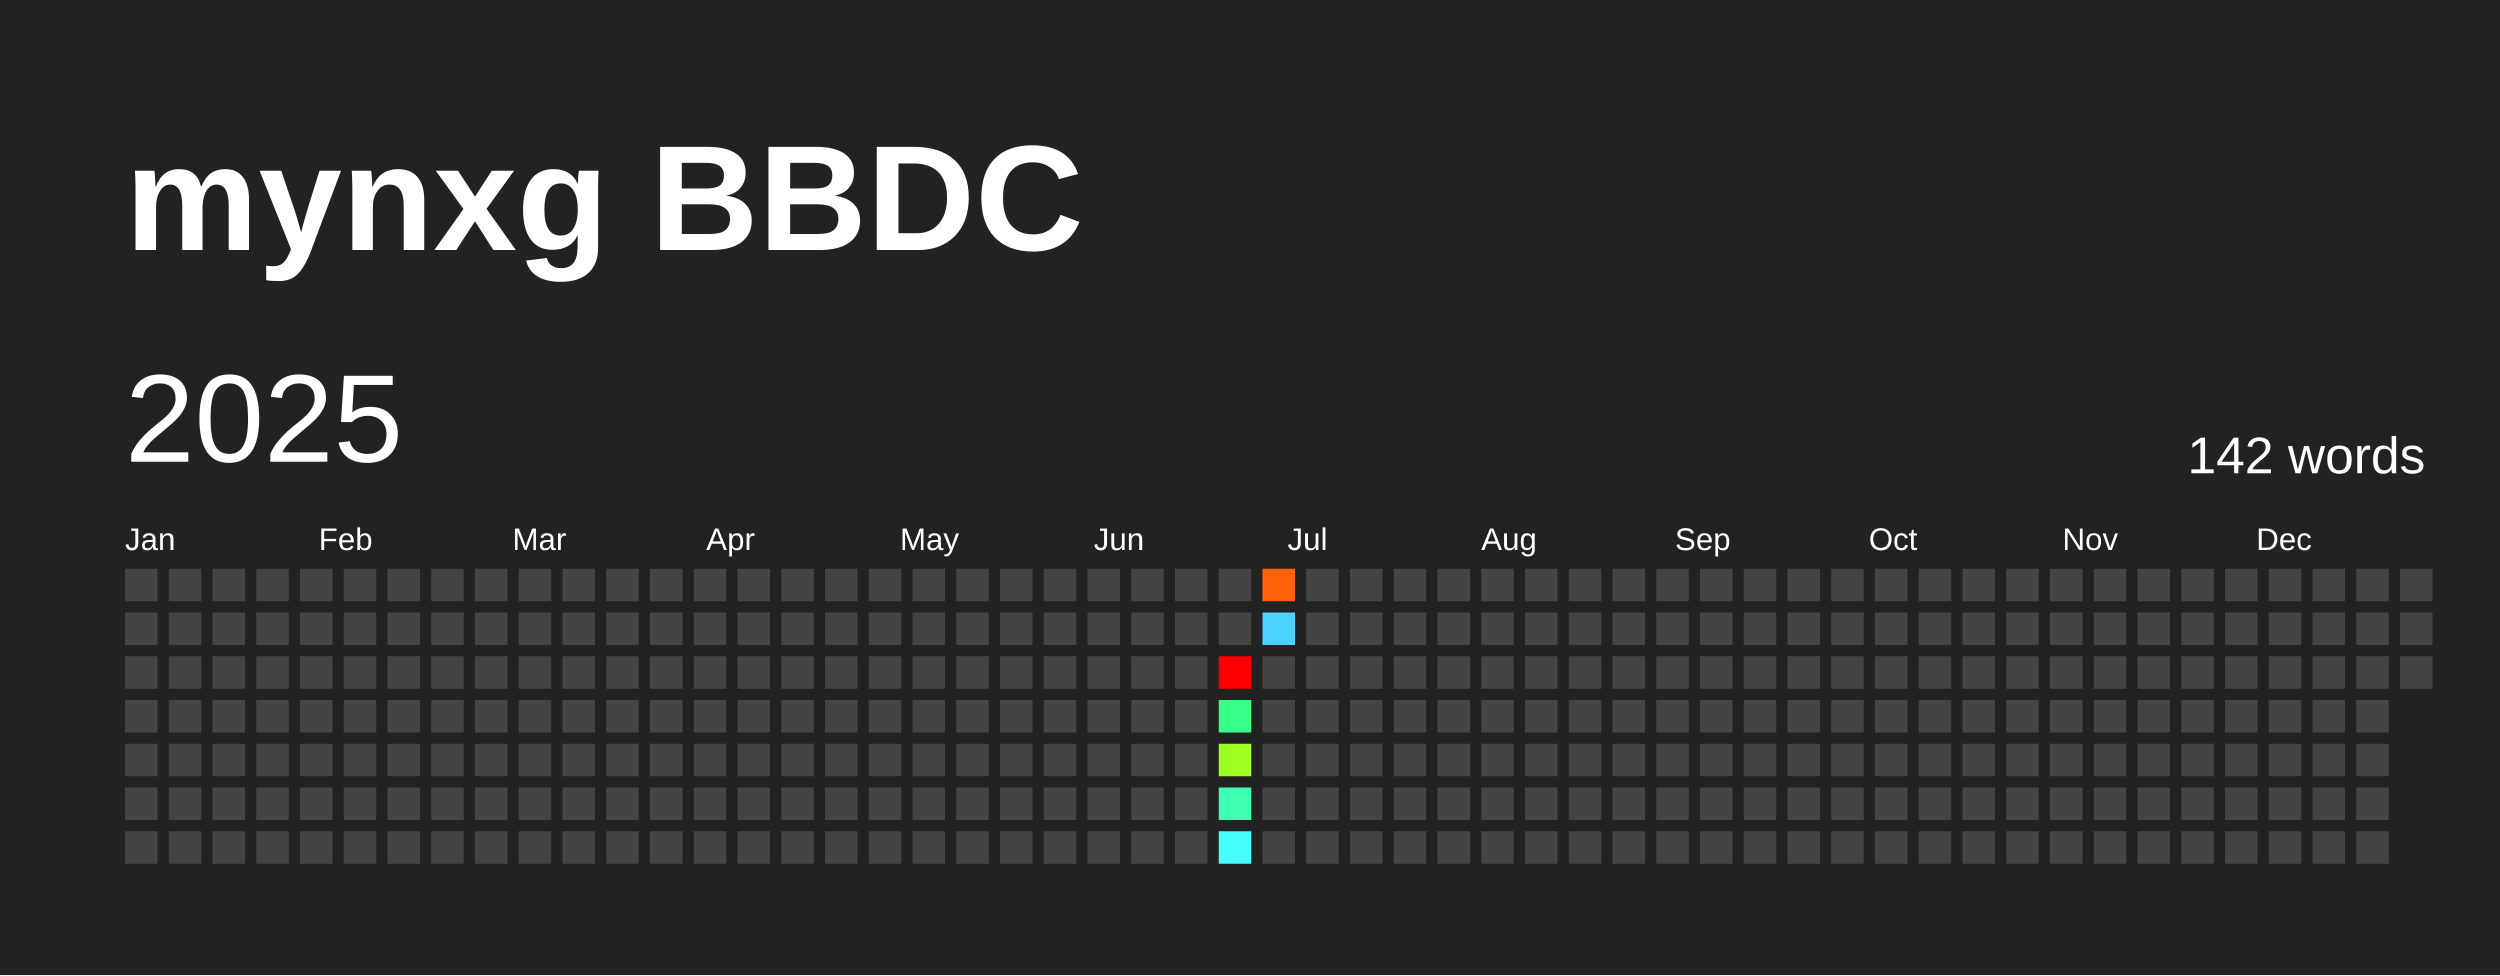
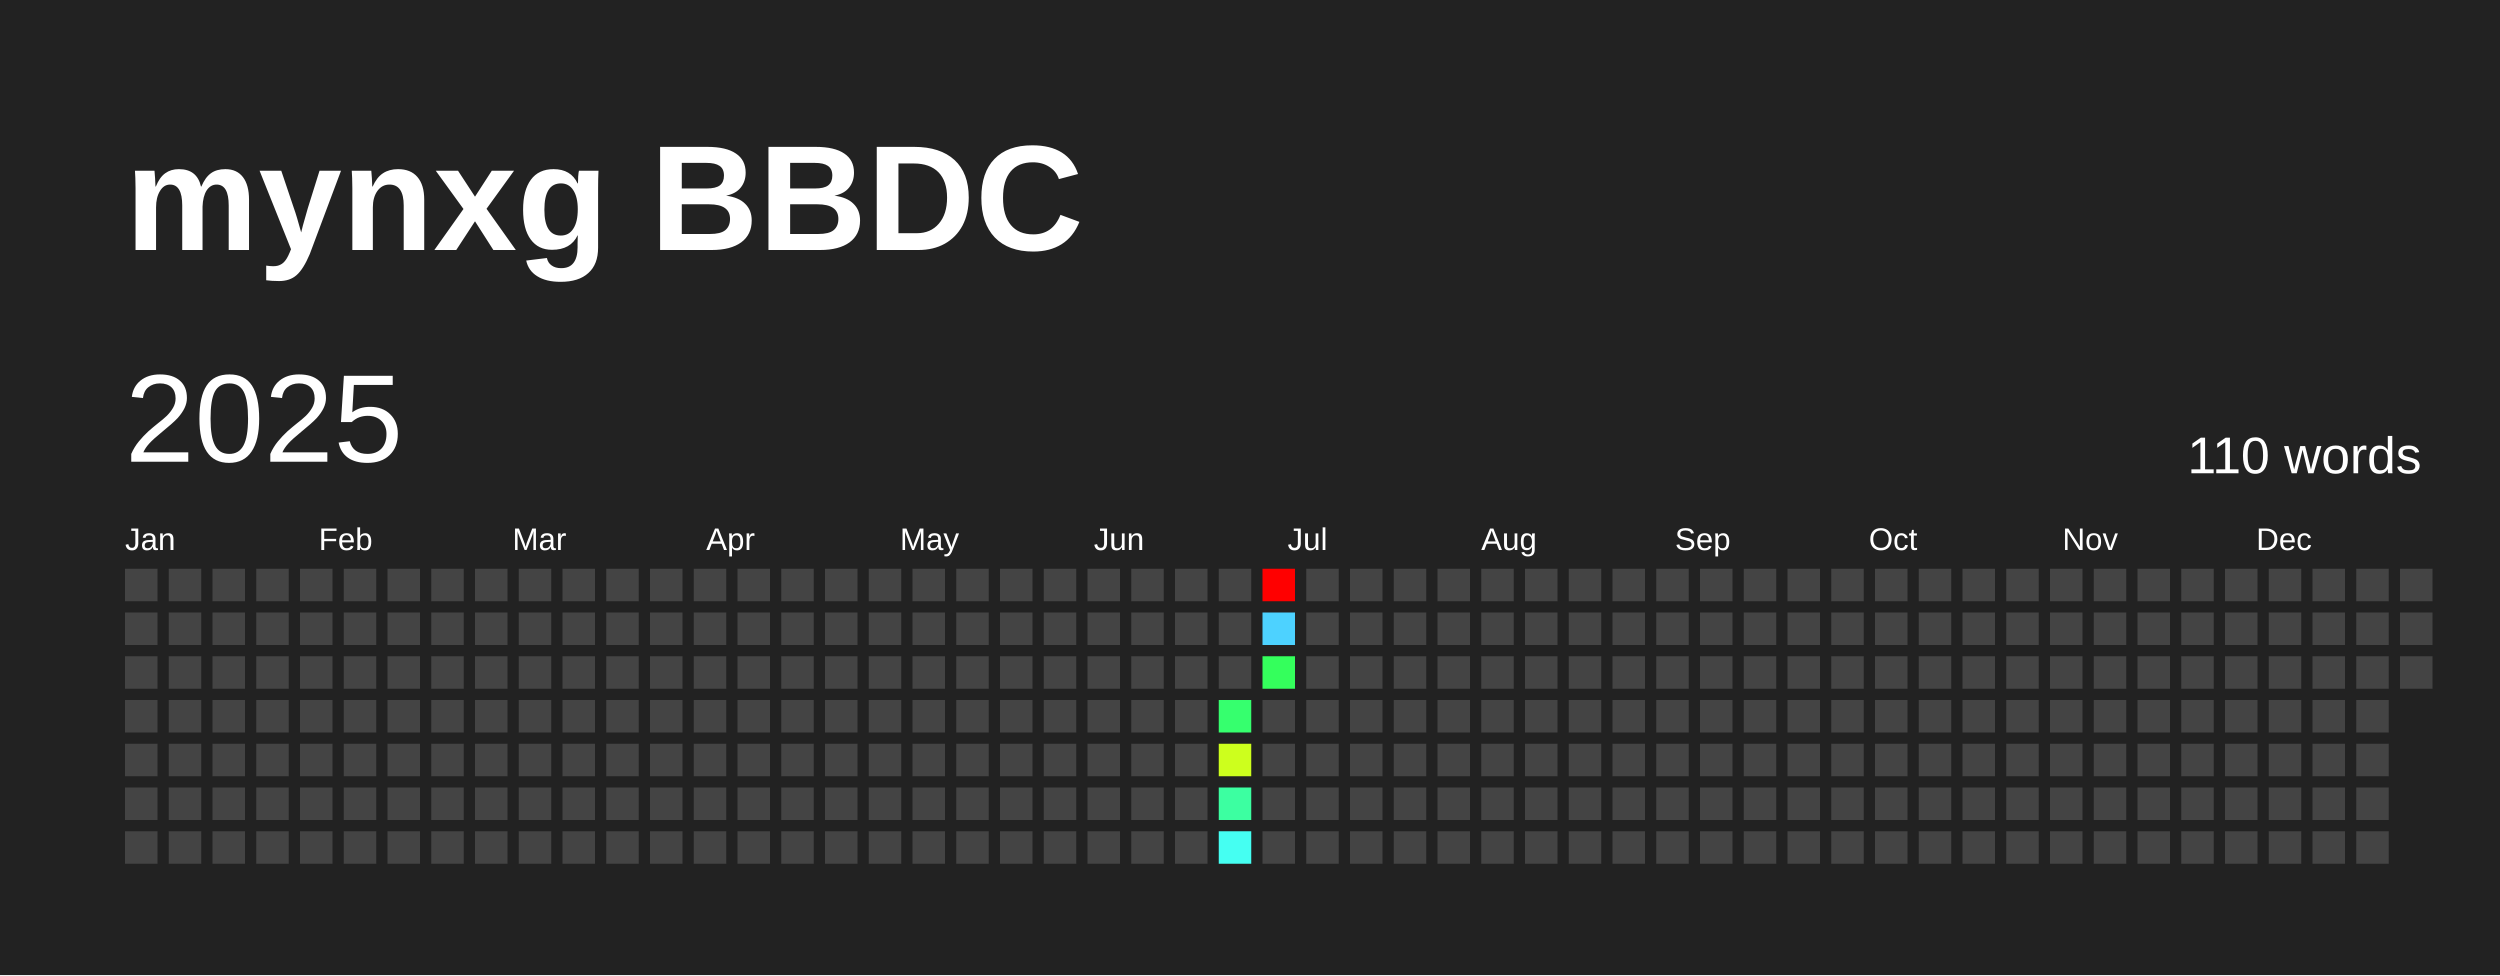
<svg xmlns="http://www.w3.org/2000/svg" baseProfile="full" height="78mm" version="1.1" viewBox="0,0,200,78" width="200mm">
  <defs />
  <rect fill="#222222" height="78" width="200" x="0" y="0" />
  <text fill="#FFFFFF" style="font-size:12px; font-family:Arial; font-weight:bold;" x="10" y="20">mynxg BBDC</text>
  <text dominant-baseline="hanging" fill="#FFFFFF" style="font-size:10.0px; font-family:Arial;" x="10" y="30">2025</text>
-   <text dominant-baseline="hanging" fill="#FFFFFF" style="font-size:4.125px; font-family:Arial;" x="175" y="35">142 words</text>
+   <text dominant-baseline="hanging" fill="#FFFFFF" style="font-size:4.125px; font-family:Arial;" x="175" y="35">110 words</text>
  <text fill="#FFFFFF" style="font-size:2.5px; font-family:Arial" x="10.0" y="44">Jan</text>
  <text fill="#FFFFFF" style="font-size:2.5px; font-family:Arial" x="25.5" y="44">Feb</text>
  <text fill="#FFFFFF" style="font-size:2.5px; font-family:Arial" x="41.0" y="44">Mar</text>
  <text fill="#FFFFFF" style="font-size:2.5px; font-family:Arial" x="56.5" y="44">Apr</text>
  <text fill="#FFFFFF" style="font-size:2.5px; font-family:Arial" x="72.0" y="44">May</text>
  <text fill="#FFFFFF" style="font-size:2.5px; font-family:Arial" x="87.5" y="44">Jun</text>
  <text fill="#FFFFFF" style="font-size:2.5px; font-family:Arial" x="103.0" y="44">Jul</text>
  <text fill="#FFFFFF" style="font-size:2.5px; font-family:Arial" x="118.5" y="44">Aug</text>
  <text fill="#FFFFFF" style="font-size:2.5px; font-family:Arial" x="134.0" y="44">Sep</text>
  <text fill="#FFFFFF" style="font-size:2.5px; font-family:Arial" x="149.5" y="44">Oct</text>
  <text fill="#FFFFFF" style="font-size:2.5px; font-family:Arial" x="165.0" y="44">Nov</text>
  <text fill="#FFFFFF" style="font-size:2.5px; font-family:Arial" x="180.5" y="44">Dec</text>
  <rect fill="#444444" height="2.6" width="2.6" x="10.0" y="45.5" />
  <rect fill="#444444" height="2.6" width="2.6" x="10.0" y="49.0" />
  <rect fill="#444444" height="2.6" width="2.6" x="10.0" y="52.5" />
  <rect fill="#444444" height="2.6" width="2.6" x="10.0" y="56.0" />
  <rect fill="#444444" height="2.6" width="2.6" x="10.0" y="59.5" />
  <rect fill="#444444" height="2.6" width="2.6" x="10.0" y="63.0" />
  <rect fill="#444444" height="2.6" width="2.6" x="10.0" y="66.5" />
  <rect fill="#444444" height="2.6" width="2.6" x="13.5" y="45.5" />
  <rect fill="#444444" height="2.6" width="2.6" x="13.5" y="49.0" />
  <rect fill="#444444" height="2.6" width="2.6" x="13.5" y="52.5" />
  <rect fill="#444444" height="2.6" width="2.6" x="13.5" y="56.0" />
  <rect fill="#444444" height="2.6" width="2.6" x="13.5" y="59.5" />
  <rect fill="#444444" height="2.6" width="2.6" x="13.5" y="63.0" />
  <rect fill="#444444" height="2.6" width="2.6" x="13.5" y="66.5" />
  <rect fill="#444444" height="2.6" width="2.6" x="17.0" y="45.5" />
  <rect fill="#444444" height="2.6" width="2.6" x="17.0" y="49.0" />
  <rect fill="#444444" height="2.6" width="2.6" x="17.0" y="52.5" />
  <rect fill="#444444" height="2.6" width="2.6" x="17.0" y="56.0" />
  <rect fill="#444444" height="2.6" width="2.6" x="17.0" y="59.5" />
  <rect fill="#444444" height="2.6" width="2.6" x="17.0" y="63.0" />
  <rect fill="#444444" height="2.6" width="2.6" x="17.0" y="66.5" />
  <rect fill="#444444" height="2.6" width="2.6" x="20.5" y="45.5" />
  <rect fill="#444444" height="2.6" width="2.6" x="20.5" y="49.0" />
  <rect fill="#444444" height="2.6" width="2.6" x="20.5" y="52.5" />
  <rect fill="#444444" height="2.6" width="2.6" x="20.5" y="56.0" />
  <rect fill="#444444" height="2.6" width="2.6" x="20.5" y="59.5" />
  <rect fill="#444444" height="2.6" width="2.6" x="20.5" y="63.0" />
  <rect fill="#444444" height="2.6" width="2.6" x="20.5" y="66.5" />
  <rect fill="#444444" height="2.6" width="2.6" x="24.0" y="45.5" />
  <rect fill="#444444" height="2.6" width="2.6" x="24.0" y="49.0" />
  <rect fill="#444444" height="2.6" width="2.6" x="24.0" y="52.5" />
  <rect fill="#444444" height="2.6" width="2.6" x="24.0" y="56.0" />
  <rect fill="#444444" height="2.6" width="2.6" x="24.0" y="59.5" />
  <rect fill="#444444" height="2.6" width="2.6" x="24.0" y="63.0" />
  <rect fill="#444444" height="2.6" width="2.6" x="24.0" y="66.5" />
  <rect fill="#444444" height="2.6" width="2.6" x="27.5" y="45.5" />
  <rect fill="#444444" height="2.6" width="2.6" x="27.5" y="49.0" />
  <rect fill="#444444" height="2.6" width="2.6" x="27.5" y="52.5" />
  <rect fill="#444444" height="2.6" width="2.6" x="27.5" y="56.0" />
  <rect fill="#444444" height="2.6" width="2.6" x="27.5" y="59.5" />
  <rect fill="#444444" height="2.6" width="2.6" x="27.5" y="63.0" />
  <rect fill="#444444" height="2.6" width="2.6" x="27.5" y="66.5" />
  <rect fill="#444444" height="2.6" width="2.6" x="31.0" y="45.5" />
  <rect fill="#444444" height="2.6" width="2.6" x="31.0" y="49.0" />
  <rect fill="#444444" height="2.6" width="2.6" x="31.0" y="52.5" />
  <rect fill="#444444" height="2.6" width="2.6" x="31.0" y="56.0" />
  <rect fill="#444444" height="2.6" width="2.6" x="31.0" y="59.5" />
  <rect fill="#444444" height="2.6" width="2.6" x="31.0" y="63.0" />
  <rect fill="#444444" height="2.6" width="2.6" x="31.0" y="66.5" />
  <rect fill="#444444" height="2.6" width="2.6" x="34.5" y="45.5" />
  <rect fill="#444444" height="2.6" width="2.6" x="34.5" y="49.0" />
  <rect fill="#444444" height="2.6" width="2.6" x="34.5" y="52.5" />
  <rect fill="#444444" height="2.6" width="2.6" x="34.5" y="56.0" />
  <rect fill="#444444" height="2.6" width="2.6" x="34.5" y="59.5" />
  <rect fill="#444444" height="2.6" width="2.6" x="34.5" y="63.0" />
  <rect fill="#444444" height="2.6" width="2.6" x="34.5" y="66.5" />
  <rect fill="#444444" height="2.6" width="2.6" x="38.0" y="45.5" />
  <rect fill="#444444" height="2.6" width="2.6" x="38.0" y="49.0" />
  <rect fill="#444444" height="2.6" width="2.6" x="38.0" y="52.5" />
  <rect fill="#444444" height="2.6" width="2.6" x="38.0" y="56.0" />
  <rect fill="#444444" height="2.6" width="2.6" x="38.0" y="59.5" />
  <rect fill="#444444" height="2.6" width="2.6" x="38.0" y="63.0" />
  <rect fill="#444444" height="2.6" width="2.6" x="38.0" y="66.5" />
  <rect fill="#444444" height="2.6" width="2.6" x="41.5" y="45.5" />
  <rect fill="#444444" height="2.6" width="2.6" x="41.5" y="49.0" />
  <rect fill="#444444" height="2.6" width="2.6" x="41.5" y="52.5" />
  <rect fill="#444444" height="2.6" width="2.6" x="41.5" y="56.0" />
  <rect fill="#444444" height="2.6" width="2.6" x="41.5" y="59.5" />
  <rect fill="#444444" height="2.6" width="2.6" x="41.5" y="63.0" />
  <rect fill="#444444" height="2.6" width="2.6" x="41.5" y="66.5" />
  <rect fill="#444444" height="2.6" width="2.6" x="45.0" y="45.5" />
  <rect fill="#444444" height="2.6" width="2.6" x="45.0" y="49.0" />
  <rect fill="#444444" height="2.6" width="2.6" x="45.0" y="52.5" />
  <rect fill="#444444" height="2.6" width="2.6" x="45.0" y="56.0" />
  <rect fill="#444444" height="2.6" width="2.6" x="45.0" y="59.5" />
  <rect fill="#444444" height="2.6" width="2.6" x="45.0" y="63.0" />
  <rect fill="#444444" height="2.6" width="2.6" x="45.0" y="66.5" />
  <rect fill="#444444" height="2.6" width="2.6" x="48.5" y="45.5" />
  <rect fill="#444444" height="2.6" width="2.6" x="48.5" y="49.0" />
  <rect fill="#444444" height="2.6" width="2.6" x="48.5" y="52.5" />
  <rect fill="#444444" height="2.6" width="2.6" x="48.5" y="56.0" />
  <rect fill="#444444" height="2.6" width="2.6" x="48.5" y="59.5" />
  <rect fill="#444444" height="2.6" width="2.6" x="48.5" y="63.0" />
  <rect fill="#444444" height="2.6" width="2.6" x="48.5" y="66.5" />
  <rect fill="#444444" height="2.6" width="2.6" x="52.0" y="45.5" />
  <rect fill="#444444" height="2.6" width="2.6" x="52.0" y="49.0" />
  <rect fill="#444444" height="2.6" width="2.6" x="52.0" y="52.5" />
  <rect fill="#444444" height="2.6" width="2.6" x="52.0" y="56.0" />
  <rect fill="#444444" height="2.6" width="2.6" x="52.0" y="59.5" />
  <rect fill="#444444" height="2.6" width="2.6" x="52.0" y="63.0" />
  <rect fill="#444444" height="2.6" width="2.6" x="52.0" y="66.5" />
  <rect fill="#444444" height="2.6" width="2.6" x="55.5" y="45.5" />
  <rect fill="#444444" height="2.6" width="2.6" x="55.5" y="49.0" />
  <rect fill="#444444" height="2.6" width="2.6" x="55.5" y="52.5" />
  <rect fill="#444444" height="2.6" width="2.6" x="55.5" y="56.0" />
  <rect fill="#444444" height="2.6" width="2.6" x="55.5" y="59.5" />
  <rect fill="#444444" height="2.6" width="2.6" x="55.5" y="63.0" />
  <rect fill="#444444" height="2.6" width="2.6" x="55.5" y="66.5" />
  <rect fill="#444444" height="2.6" width="2.6" x="59.0" y="45.5" />
  <rect fill="#444444" height="2.6" width="2.6" x="59.0" y="49.0" />
  <rect fill="#444444" height="2.6" width="2.6" x="59.0" y="52.5" />
  <rect fill="#444444" height="2.6" width="2.6" x="59.0" y="56.0" />
  <rect fill="#444444" height="2.6" width="2.6" x="59.0" y="59.5" />
  <rect fill="#444444" height="2.6" width="2.6" x="59.0" y="63.0" />
  <rect fill="#444444" height="2.6" width="2.6" x="59.0" y="66.5" />
  <rect fill="#444444" height="2.6" width="2.6" x="62.5" y="45.5" />
  <rect fill="#444444" height="2.6" width="2.6" x="62.5" y="49.0" />
  <rect fill="#444444" height="2.6" width="2.6" x="62.5" y="52.5" />
  <rect fill="#444444" height="2.6" width="2.6" x="62.5" y="56.0" />
  <rect fill="#444444" height="2.6" width="2.6" x="62.5" y="59.5" />
  <rect fill="#444444" height="2.6" width="2.6" x="62.5" y="63.0" />
  <rect fill="#444444" height="2.6" width="2.6" x="62.5" y="66.5" />
  <rect fill="#444444" height="2.6" width="2.6" x="66.0" y="45.5" />
  <rect fill="#444444" height="2.6" width="2.6" x="66.0" y="49.0" />
  <rect fill="#444444" height="2.6" width="2.6" x="66.0" y="52.5" />
  <rect fill="#444444" height="2.6" width="2.6" x="66.0" y="56.0" />
  <rect fill="#444444" height="2.6" width="2.6" x="66.0" y="59.5" />
  <rect fill="#444444" height="2.6" width="2.6" x="66.0" y="63.0" />
  <rect fill="#444444" height="2.6" width="2.6" x="66.0" y="66.5" />
  <rect fill="#444444" height="2.6" width="2.6" x="69.5" y="45.5" />
  <rect fill="#444444" height="2.6" width="2.6" x="69.5" y="49.0" />
  <rect fill="#444444" height="2.6" width="2.6" x="69.5" y="52.5" />
  <rect fill="#444444" height="2.6" width="2.6" x="69.5" y="56.0" />
  <rect fill="#444444" height="2.6" width="2.6" x="69.5" y="59.5" />
  <rect fill="#444444" height="2.6" width="2.6" x="69.5" y="63.0" />
  <rect fill="#444444" height="2.6" width="2.6" x="69.5" y="66.5" />
  <rect fill="#444444" height="2.6" width="2.6" x="73.0" y="45.5" />
  <rect fill="#444444" height="2.6" width="2.6" x="73.0" y="49.0" />
  <rect fill="#444444" height="2.6" width="2.6" x="73.0" y="52.5" />
  <rect fill="#444444" height="2.6" width="2.6" x="73.0" y="56.0" />
  <rect fill="#444444" height="2.6" width="2.6" x="73.0" y="59.5" />
  <rect fill="#444444" height="2.6" width="2.6" x="73.0" y="63.0" />
  <rect fill="#444444" height="2.6" width="2.6" x="73.0" y="66.5" />
  <rect fill="#444444" height="2.6" width="2.6" x="76.5" y="45.5" />
  <rect fill="#444444" height="2.6" width="2.6" x="76.5" y="49.0" />
  <rect fill="#444444" height="2.6" width="2.6" x="76.5" y="52.5" />
  <rect fill="#444444" height="2.6" width="2.6" x="76.5" y="56.0" />
  <rect fill="#444444" height="2.6" width="2.6" x="76.5" y="59.5" />
  <rect fill="#444444" height="2.6" width="2.6" x="76.5" y="63.0" />
  <rect fill="#444444" height="2.6" width="2.6" x="76.5" y="66.5" />
  <rect fill="#444444" height="2.6" width="2.6" x="80.0" y="45.5" />
  <rect fill="#444444" height="2.6" width="2.6" x="80.0" y="49.0" />
  <rect fill="#444444" height="2.6" width="2.6" x="80.0" y="52.5" />
  <rect fill="#444444" height="2.6" width="2.6" x="80.0" y="56.0" />
  <rect fill="#444444" height="2.6" width="2.6" x="80.0" y="59.5" />
  <rect fill="#444444" height="2.6" width="2.6" x="80.0" y="63.0" />
  <rect fill="#444444" height="2.6" width="2.6" x="80.0" y="66.5" />
  <rect fill="#444444" height="2.6" width="2.6" x="83.5" y="45.5" />
  <rect fill="#444444" height="2.6" width="2.6" x="83.5" y="49.0" />
  <rect fill="#444444" height="2.6" width="2.6" x="83.5" y="52.5" />
  <rect fill="#444444" height="2.6" width="2.6" x="83.5" y="56.0" />
  <rect fill="#444444" height="2.6" width="2.6" x="83.5" y="59.5" />
  <rect fill="#444444" height="2.6" width="2.6" x="83.5" y="63.0" />
  <rect fill="#444444" height="2.6" width="2.6" x="83.5" y="66.5" />
  <rect fill="#444444" height="2.6" width="2.6" x="87.0" y="45.5" />
  <rect fill="#444444" height="2.6" width="2.6" x="87.0" y="49.0" />
  <rect fill="#444444" height="2.6" width="2.6" x="87.0" y="52.5" />
  <rect fill="#444444" height="2.6" width="2.6" x="87.0" y="56.0" />
  <rect fill="#444444" height="2.6" width="2.6" x="87.0" y="59.5" />
  <rect fill="#444444" height="2.6" width="2.6" x="87.0" y="63.0" />
  <rect fill="#444444" height="2.6" width="2.6" x="87.0" y="66.5" />
  <rect fill="#444444" height="2.6" width="2.6" x="90.5" y="45.5" />
  <rect fill="#444444" height="2.6" width="2.6" x="90.5" y="49.0" />
  <rect fill="#444444" height="2.6" width="2.6" x="90.5" y="52.5" />
  <rect fill="#444444" height="2.6" width="2.6" x="90.5" y="56.0" />
  <rect fill="#444444" height="2.6" width="2.6" x="90.5" y="59.5" />
  <rect fill="#444444" height="2.6" width="2.6" x="90.5" y="63.0" />
  <rect fill="#444444" height="2.6" width="2.6" x="90.5" y="66.5" />
  <rect fill="#444444" height="2.6" width="2.6" x="94.0" y="45.5" />
  <rect fill="#444444" height="2.6" width="2.6" x="94.0" y="49.0" />
  <rect fill="#444444" height="2.6" width="2.6" x="94.0" y="52.5" />
  <rect fill="#444444" height="2.6" width="2.6" x="94.0" y="56.0" />
  <rect fill="#444444" height="2.6" width="2.6" x="94.0" y="59.5" />
  <rect fill="#444444" height="2.6" width="2.6" x="94.0" y="63.0" />
  <rect fill="#444444" height="2.6" width="2.6" x="94.0" y="66.5" />
  <rect fill="#444444" height="2.6" width="2.6" x="97.5" y="45.5" />
  <rect fill="#444444" height="2.6" width="2.6" x="97.5" y="49.0" />
-   <rect fill="red" height="2.6" width="2.6" x="97.5" y="52.5" />
-   <rect fill="#38ff85" height="2.6" width="2.6" x="97.5" y="56.0" />
-   <rect fill="#9dff22" height="2.6" width="2.6" x="97.5" y="59.5" />
-   <rect fill="#3effb2" height="2.6" width="2.6" x="97.5" y="63.0" />
-   <rect fill="#46fff8" height="2.6" width="2.6" x="97.5" y="66.5" />
-   <rect fill="#ff6209" height="2.6" width="2.6" x="101.0" y="45.5" />
+   <rect fill="#444444" height="2.6" width="2.6" x="97.5" y="52.5" />
+   <rect fill="#36ff6e" height="2.6" width="2.6" x="97.5" y="56.0" />
+   <rect fill="#cdff1d" height="2.6" width="2.6" x="97.5" y="59.5" />
+   <rect fill="#3cffa1" height="2.6" width="2.6" x="97.5" y="63.0" />
+   <rect fill="#45fff2" height="2.6" width="2.6" x="97.5" y="66.5" />
+   <rect fill="red" height="2.6" width="2.6" x="101.0" y="45.5" />
  <rect fill="#4dd2ff" height="2.6" width="2.6" x="101.0" y="49.0" />
-   <rect fill="#444444" height="2.6" width="2.6" x="101.0" y="52.5" />
+   <rect fill="#34ff5c" height="2.6" width="2.6" x="101.0" y="52.5" />
  <rect fill="#444444" height="2.6" width="2.6" x="101.0" y="56.0" />
  <rect fill="#444444" height="2.6" width="2.6" x="101.0" y="59.5" />
  <rect fill="#444444" height="2.6" width="2.6" x="101.0" y="63.0" />
  <rect fill="#444444" height="2.6" width="2.6" x="101.0" y="66.5" />
  <rect fill="#444444" height="2.6" width="2.6" x="104.5" y="45.5" />
  <rect fill="#444444" height="2.6" width="2.6" x="104.5" y="49.0" />
  <rect fill="#444444" height="2.6" width="2.6" x="104.5" y="52.5" />
  <rect fill="#444444" height="2.6" width="2.6" x="104.5" y="56.0" />
  <rect fill="#444444" height="2.6" width="2.6" x="104.5" y="59.5" />
  <rect fill="#444444" height="2.6" width="2.6" x="104.5" y="63.0" />
  <rect fill="#444444" height="2.6" width="2.6" x="104.5" y="66.5" />
  <rect fill="#444444" height="2.6" width="2.6" x="108.0" y="45.5" />
  <rect fill="#444444" height="2.6" width="2.6" x="108.0" y="49.0" />
  <rect fill="#444444" height="2.6" width="2.6" x="108.0" y="52.5" />
  <rect fill="#444444" height="2.6" width="2.6" x="108.0" y="56.0" />
  <rect fill="#444444" height="2.6" width="2.6" x="108.0" y="59.5" />
  <rect fill="#444444" height="2.6" width="2.6" x="108.0" y="63.0" />
  <rect fill="#444444" height="2.6" width="2.6" x="108.0" y="66.5" />
  <rect fill="#444444" height="2.6" width="2.6" x="111.5" y="45.5" />
  <rect fill="#444444" height="2.6" width="2.6" x="111.5" y="49.0" />
  <rect fill="#444444" height="2.6" width="2.6" x="111.5" y="52.5" />
  <rect fill="#444444" height="2.6" width="2.6" x="111.5" y="56.0" />
  <rect fill="#444444" height="2.6" width="2.6" x="111.5" y="59.5" />
  <rect fill="#444444" height="2.6" width="2.6" x="111.5" y="63.0" />
  <rect fill="#444444" height="2.6" width="2.6" x="111.5" y="66.5" />
  <rect fill="#444444" height="2.6" width="2.6" x="115.0" y="45.5" />
  <rect fill="#444444" height="2.6" width="2.6" x="115.0" y="49.0" />
  <rect fill="#444444" height="2.6" width="2.6" x="115.0" y="52.5" />
  <rect fill="#444444" height="2.6" width="2.6" x="115.0" y="56.0" />
  <rect fill="#444444" height="2.6" width="2.6" x="115.0" y="59.5" />
  <rect fill="#444444" height="2.6" width="2.6" x="115.0" y="63.0" />
  <rect fill="#444444" height="2.6" width="2.6" x="115.0" y="66.5" />
  <rect fill="#444444" height="2.6" width="2.6" x="118.5" y="45.5" />
  <rect fill="#444444" height="2.6" width="2.6" x="118.5" y="49.0" />
  <rect fill="#444444" height="2.6" width="2.6" x="118.5" y="52.5" />
  <rect fill="#444444" height="2.6" width="2.6" x="118.5" y="56.0" />
  <rect fill="#444444" height="2.6" width="2.6" x="118.5" y="59.5" />
  <rect fill="#444444" height="2.6" width="2.6" x="118.5" y="63.0" />
  <rect fill="#444444" height="2.6" width="2.6" x="118.5" y="66.5" />
  <rect fill="#444444" height="2.6" width="2.6" x="122.0" y="45.5" />
  <rect fill="#444444" height="2.6" width="2.6" x="122.0" y="49.0" />
  <rect fill="#444444" height="2.6" width="2.6" x="122.0" y="52.5" />
  <rect fill="#444444" height="2.6" width="2.6" x="122.0" y="56.0" />
  <rect fill="#444444" height="2.6" width="2.6" x="122.0" y="59.5" />
  <rect fill="#444444" height="2.6" width="2.6" x="122.0" y="63.0" />
  <rect fill="#444444" height="2.6" width="2.6" x="122.0" y="66.5" />
  <rect fill="#444444" height="2.6" width="2.6" x="125.5" y="45.5" />
  <rect fill="#444444" height="2.6" width="2.6" x="125.5" y="49.0" />
  <rect fill="#444444" height="2.6" width="2.6" x="125.5" y="52.5" />
  <rect fill="#444444" height="2.6" width="2.6" x="125.5" y="56.0" />
  <rect fill="#444444" height="2.6" width="2.6" x="125.5" y="59.5" />
  <rect fill="#444444" height="2.6" width="2.6" x="125.5" y="63.0" />
  <rect fill="#444444" height="2.6" width="2.6" x="125.5" y="66.5" />
  <rect fill="#444444" height="2.6" width="2.6" x="129.0" y="45.5" />
  <rect fill="#444444" height="2.6" width="2.6" x="129.0" y="49.0" />
  <rect fill="#444444" height="2.6" width="2.6" x="129.0" y="52.5" />
  <rect fill="#444444" height="2.6" width="2.6" x="129.0" y="56.0" />
  <rect fill="#444444" height="2.6" width="2.6" x="129.0" y="59.5" />
  <rect fill="#444444" height="2.6" width="2.6" x="129.0" y="63.0" />
  <rect fill="#444444" height="2.6" width="2.6" x="129.0" y="66.5" />
  <rect fill="#444444" height="2.6" width="2.6" x="132.5" y="45.5" />
  <rect fill="#444444" height="2.6" width="2.6" x="132.5" y="49.0" />
  <rect fill="#444444" height="2.6" width="2.6" x="132.5" y="52.5" />
  <rect fill="#444444" height="2.6" width="2.6" x="132.5" y="56.0" />
  <rect fill="#444444" height="2.6" width="2.6" x="132.5" y="59.5" />
  <rect fill="#444444" height="2.6" width="2.6" x="132.5" y="63.0" />
  <rect fill="#444444" height="2.6" width="2.6" x="132.5" y="66.5" />
  <rect fill="#444444" height="2.6" width="2.6" x="136.0" y="45.5" />
  <rect fill="#444444" height="2.6" width="2.6" x="136.0" y="49.0" />
  <rect fill="#444444" height="2.6" width="2.6" x="136.0" y="52.5" />
  <rect fill="#444444" height="2.6" width="2.6" x="136.0" y="56.0" />
  <rect fill="#444444" height="2.6" width="2.6" x="136.0" y="59.5" />
  <rect fill="#444444" height="2.6" width="2.6" x="136.0" y="63.0" />
  <rect fill="#444444" height="2.6" width="2.6" x="136.0" y="66.5" />
  <rect fill="#444444" height="2.6" width="2.6" x="139.5" y="45.5" />
  <rect fill="#444444" height="2.6" width="2.6" x="139.5" y="49.0" />
  <rect fill="#444444" height="2.6" width="2.6" x="139.5" y="52.5" />
  <rect fill="#444444" height="2.6" width="2.6" x="139.5" y="56.0" />
  <rect fill="#444444" height="2.6" width="2.6" x="139.5" y="59.5" />
  <rect fill="#444444" height="2.6" width="2.6" x="139.5" y="63.0" />
  <rect fill="#444444" height="2.6" width="2.6" x="139.5" y="66.5" />
  <rect fill="#444444" height="2.6" width="2.6" x="143.0" y="45.5" />
  <rect fill="#444444" height="2.6" width="2.6" x="143.0" y="49.0" />
  <rect fill="#444444" height="2.6" width="2.6" x="143.0" y="52.5" />
  <rect fill="#444444" height="2.6" width="2.6" x="143.0" y="56.0" />
  <rect fill="#444444" height="2.6" width="2.6" x="143.0" y="59.5" />
  <rect fill="#444444" height="2.6" width="2.6" x="143.0" y="63.0" />
  <rect fill="#444444" height="2.6" width="2.6" x="143.0" y="66.5" />
  <rect fill="#444444" height="2.6" width="2.6" x="146.5" y="45.5" />
  <rect fill="#444444" height="2.6" width="2.6" x="146.5" y="49.0" />
  <rect fill="#444444" height="2.6" width="2.6" x="146.5" y="52.5" />
  <rect fill="#444444" height="2.6" width="2.6" x="146.5" y="56.0" />
  <rect fill="#444444" height="2.6" width="2.6" x="146.5" y="59.5" />
  <rect fill="#444444" height="2.6" width="2.6" x="146.5" y="63.0" />
  <rect fill="#444444" height="2.6" width="2.6" x="146.5" y="66.5" />
  <rect fill="#444444" height="2.6" width="2.6" x="150.0" y="45.5" />
  <rect fill="#444444" height="2.6" width="2.6" x="150.0" y="49.0" />
  <rect fill="#444444" height="2.6" width="2.6" x="150.0" y="52.5" />
  <rect fill="#444444" height="2.6" width="2.6" x="150.0" y="56.0" />
  <rect fill="#444444" height="2.6" width="2.6" x="150.0" y="59.5" />
  <rect fill="#444444" height="2.6" width="2.6" x="150.0" y="63.0" />
  <rect fill="#444444" height="2.6" width="2.6" x="150.0" y="66.5" />
  <rect fill="#444444" height="2.6" width="2.6" x="153.5" y="45.5" />
  <rect fill="#444444" height="2.6" width="2.6" x="153.5" y="49.0" />
  <rect fill="#444444" height="2.6" width="2.6" x="153.5" y="52.5" />
  <rect fill="#444444" height="2.6" width="2.6" x="153.5" y="56.0" />
  <rect fill="#444444" height="2.6" width="2.6" x="153.5" y="59.5" />
  <rect fill="#444444" height="2.6" width="2.6" x="153.5" y="63.0" />
  <rect fill="#444444" height="2.6" width="2.6" x="153.5" y="66.5" />
  <rect fill="#444444" height="2.6" width="2.6" x="157.0" y="45.5" />
  <rect fill="#444444" height="2.6" width="2.6" x="157.0" y="49.0" />
  <rect fill="#444444" height="2.6" width="2.6" x="157.0" y="52.5" />
  <rect fill="#444444" height="2.6" width="2.6" x="157.0" y="56.0" />
  <rect fill="#444444" height="2.6" width="2.6" x="157.0" y="59.5" />
  <rect fill="#444444" height="2.6" width="2.6" x="157.0" y="63.0" />
  <rect fill="#444444" height="2.6" width="2.6" x="157.0" y="66.5" />
  <rect fill="#444444" height="2.6" width="2.6" x="160.5" y="45.5" />
  <rect fill="#444444" height="2.6" width="2.6" x="160.5" y="49.0" />
  <rect fill="#444444" height="2.6" width="2.6" x="160.5" y="52.5" />
  <rect fill="#444444" height="2.6" width="2.6" x="160.5" y="56.0" />
  <rect fill="#444444" height="2.6" width="2.6" x="160.5" y="59.5" />
  <rect fill="#444444" height="2.6" width="2.6" x="160.5" y="63.0" />
  <rect fill="#444444" height="2.6" width="2.6" x="160.5" y="66.5" />
  <rect fill="#444444" height="2.6" width="2.6" x="164.0" y="45.5" />
  <rect fill="#444444" height="2.6" width="2.6" x="164.0" y="49.0" />
  <rect fill="#444444" height="2.6" width="2.6" x="164.0" y="52.5" />
  <rect fill="#444444" height="2.6" width="2.6" x="164.0" y="56.0" />
  <rect fill="#444444" height="2.6" width="2.6" x="164.0" y="59.5" />
  <rect fill="#444444" height="2.6" width="2.6" x="164.0" y="63.0" />
  <rect fill="#444444" height="2.6" width="2.6" x="164.0" y="66.5" />
  <rect fill="#444444" height="2.6" width="2.6" x="167.5" y="45.5" />
  <rect fill="#444444" height="2.6" width="2.6" x="167.5" y="49.0" />
  <rect fill="#444444" height="2.6" width="2.6" x="167.5" y="52.5" />
  <rect fill="#444444" height="2.6" width="2.6" x="167.5" y="56.0" />
  <rect fill="#444444" height="2.6" width="2.6" x="167.5" y="59.5" />
  <rect fill="#444444" height="2.6" width="2.6" x="167.5" y="63.0" />
  <rect fill="#444444" height="2.6" width="2.6" x="167.5" y="66.5" />
  <rect fill="#444444" height="2.6" width="2.6" x="171.0" y="45.5" />
  <rect fill="#444444" height="2.6" width="2.6" x="171.0" y="49.0" />
  <rect fill="#444444" height="2.6" width="2.6" x="171.0" y="52.5" />
  <rect fill="#444444" height="2.6" width="2.6" x="171.0" y="56.0" />
  <rect fill="#444444" height="2.6" width="2.6" x="171.0" y="59.5" />
  <rect fill="#444444" height="2.6" width="2.6" x="171.0" y="63.0" />
  <rect fill="#444444" height="2.6" width="2.6" x="171.0" y="66.5" />
  <rect fill="#444444" height="2.6" width="2.6" x="174.5" y="45.5" />
  <rect fill="#444444" height="2.6" width="2.6" x="174.5" y="49.0" />
  <rect fill="#444444" height="2.6" width="2.6" x="174.5" y="52.5" />
  <rect fill="#444444" height="2.6" width="2.6" x="174.5" y="56.0" />
  <rect fill="#444444" height="2.6" width="2.6" x="174.5" y="59.5" />
  <rect fill="#444444" height="2.6" width="2.6" x="174.5" y="63.0" />
  <rect fill="#444444" height="2.6" width="2.6" x="174.5" y="66.5" />
  <rect fill="#444444" height="2.6" width="2.6" x="178.0" y="45.5" />
  <rect fill="#444444" height="2.6" width="2.6" x="178.0" y="49.0" />
  <rect fill="#444444" height="2.6" width="2.6" x="178.0" y="52.5" />
  <rect fill="#444444" height="2.6" width="2.6" x="178.0" y="56.0" />
  <rect fill="#444444" height="2.6" width="2.6" x="178.0" y="59.5" />
  <rect fill="#444444" height="2.6" width="2.6" x="178.0" y="63.0" />
  <rect fill="#444444" height="2.6" width="2.6" x="178.0" y="66.5" />
  <rect fill="#444444" height="2.6" width="2.6" x="181.5" y="45.5" />
  <rect fill="#444444" height="2.6" width="2.6" x="181.5" y="49.0" />
  <rect fill="#444444" height="2.6" width="2.6" x="181.5" y="52.5" />
  <rect fill="#444444" height="2.6" width="2.6" x="181.5" y="56.0" />
  <rect fill="#444444" height="2.6" width="2.6" x="181.5" y="59.5" />
  <rect fill="#444444" height="2.6" width="2.6" x="181.5" y="63.0" />
  <rect fill="#444444" height="2.6" width="2.6" x="181.5" y="66.5" />
  <rect fill="#444444" height="2.6" width="2.6" x="185.0" y="45.5" />
  <rect fill="#444444" height="2.6" width="2.6" x="185.0" y="49.0" />
  <rect fill="#444444" height="2.6" width="2.6" x="185.0" y="52.5" />
  <rect fill="#444444" height="2.6" width="2.6" x="185.0" y="56.0" />
  <rect fill="#444444" height="2.6" width="2.6" x="185.0" y="59.5" />
  <rect fill="#444444" height="2.6" width="2.6" x="185.0" y="63.0" />
  <rect fill="#444444" height="2.6" width="2.6" x="185.0" y="66.5" />
  <rect fill="#444444" height="2.6" width="2.6" x="188.5" y="45.5" />
  <rect fill="#444444" height="2.6" width="2.6" x="188.5" y="49.0" />
  <rect fill="#444444" height="2.6" width="2.6" x="188.5" y="52.5" />
  <rect fill="#444444" height="2.6" width="2.6" x="188.5" y="56.0" />
  <rect fill="#444444" height="2.6" width="2.6" x="188.5" y="59.5" />
  <rect fill="#444444" height="2.6" width="2.6" x="188.5" y="63.0" />
  <rect fill="#444444" height="2.6" width="2.6" x="188.5" y="66.5" />
  <rect fill="#444444" height="2.6" width="2.6" x="192.0" y="45.5" />
  <rect fill="#444444" height="2.6" width="2.6" x="192.0" y="49.0" />
  <rect fill="#444444" height="2.6" width="2.6" x="192.0" y="52.5" />
</svg>
